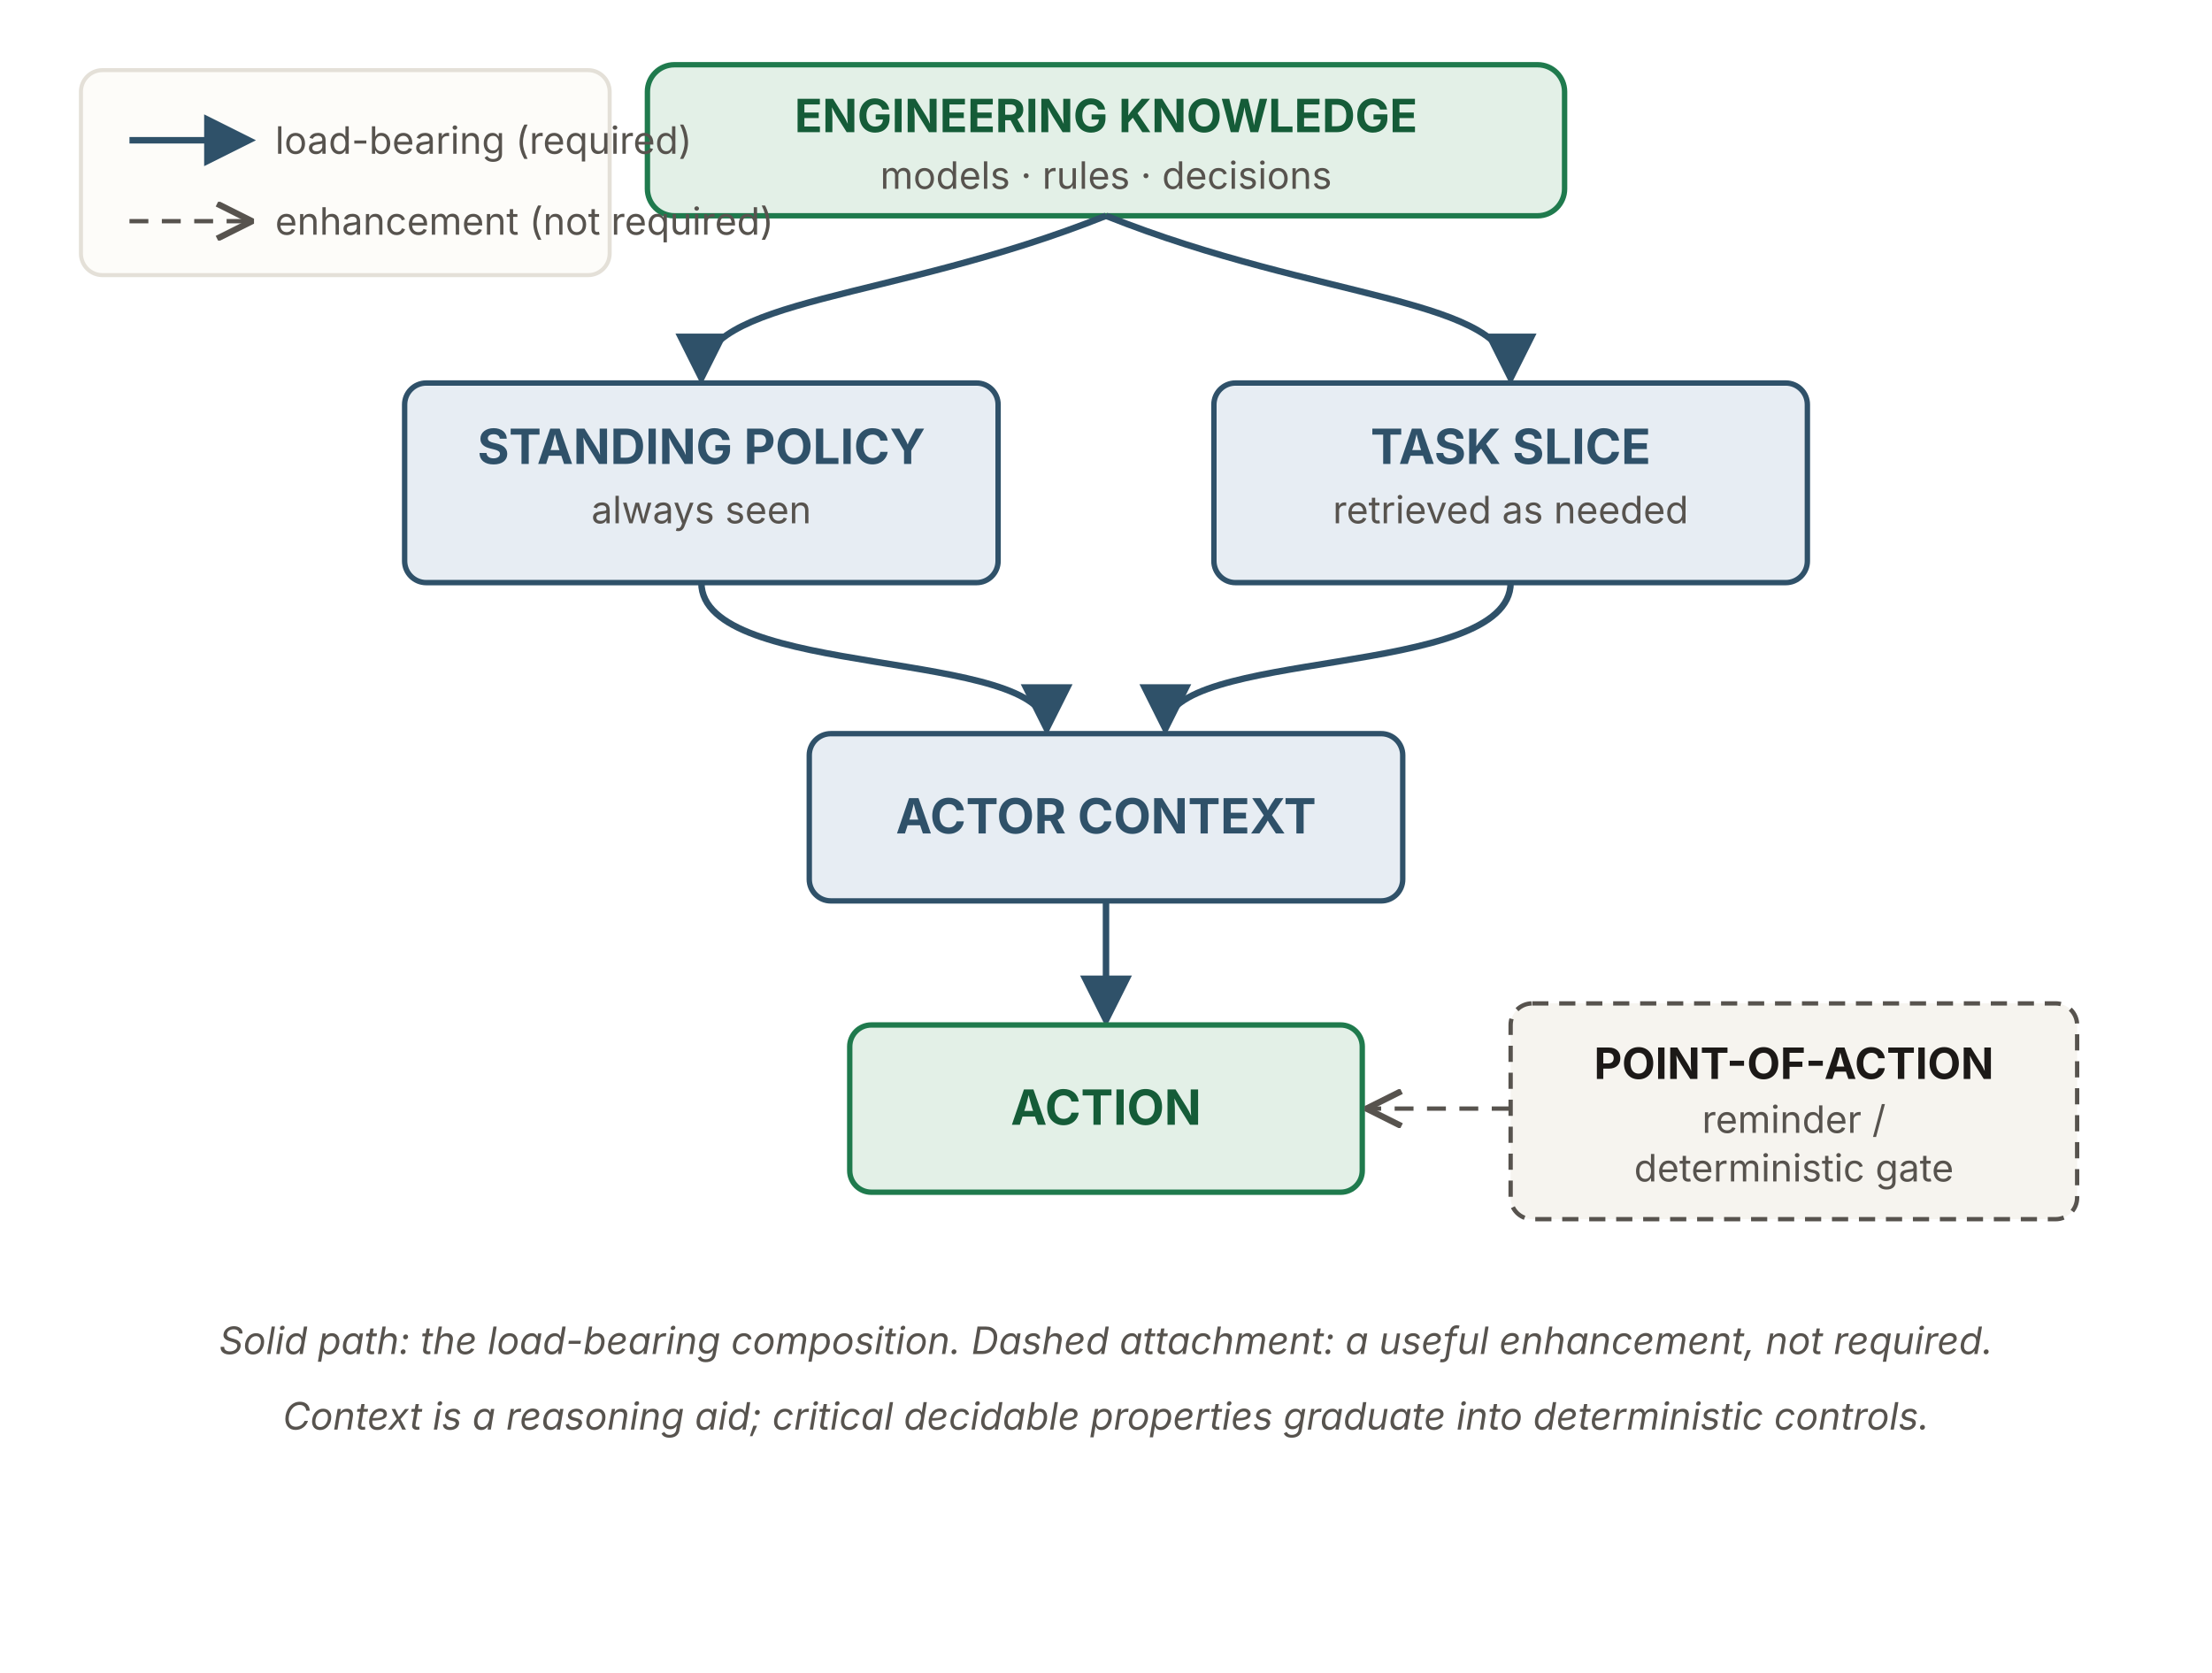
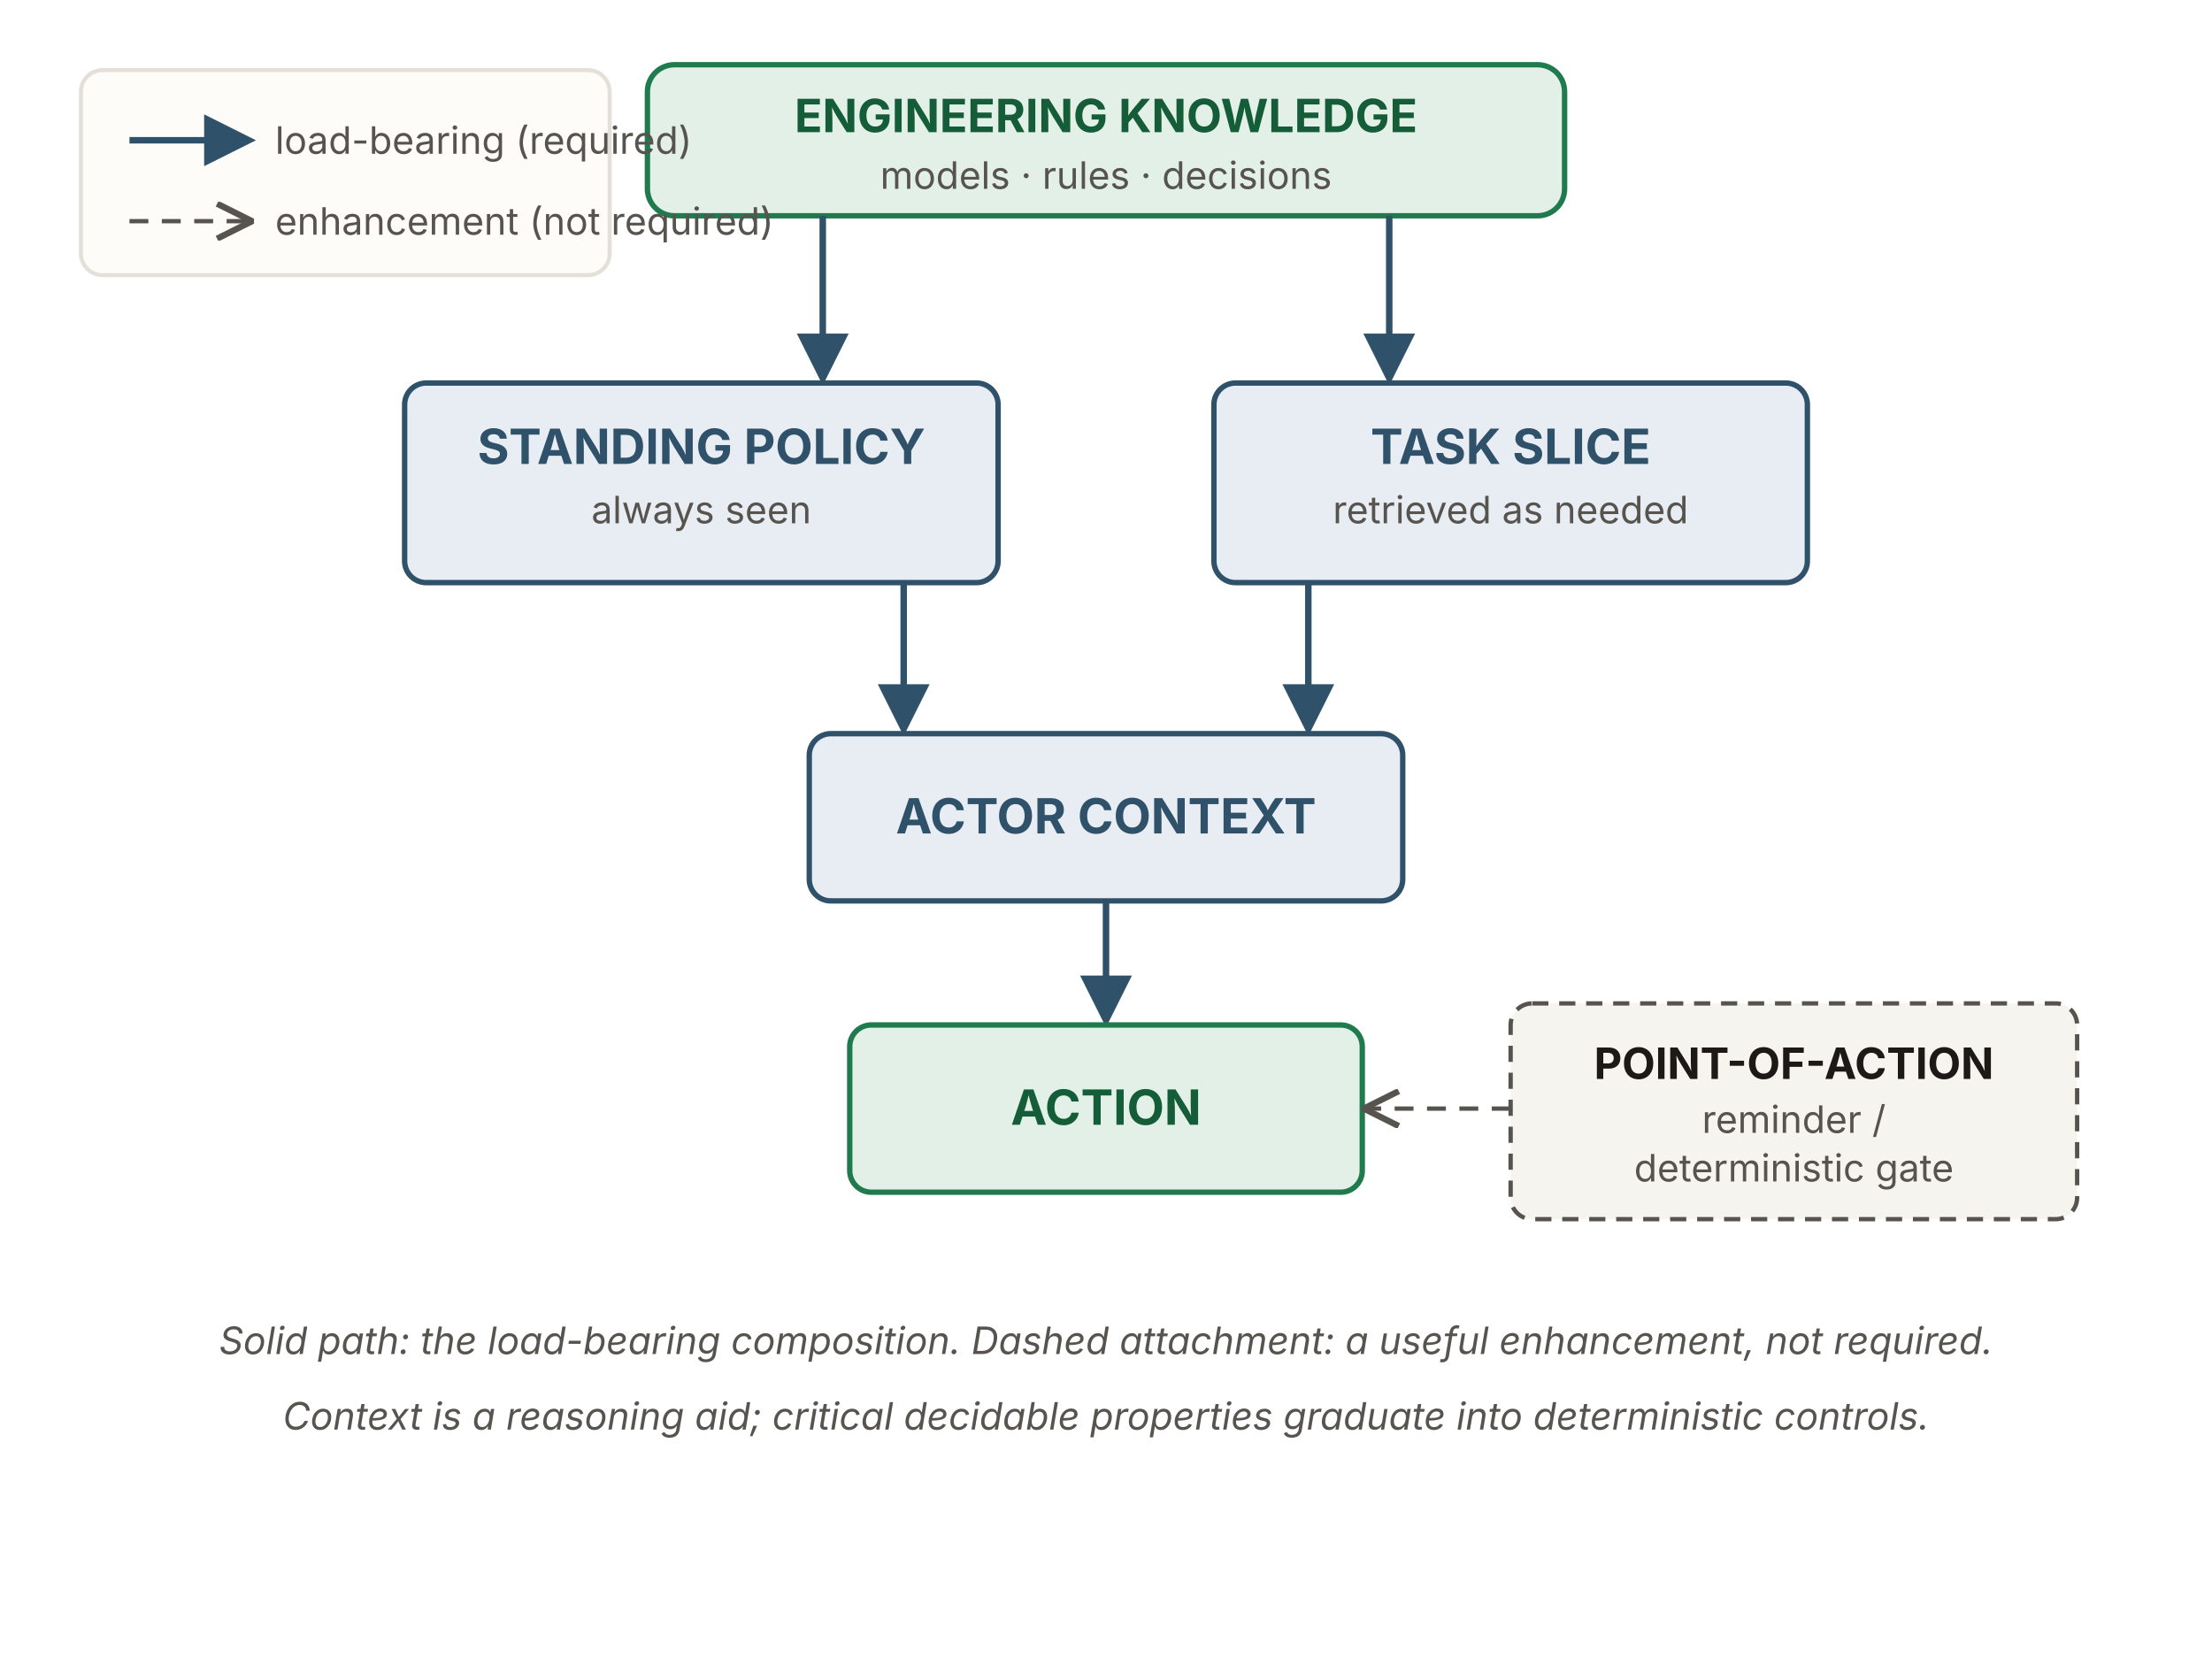
<svg xmlns="http://www.w3.org/2000/svg" viewBox="0 0 820 620" width="820" height="620" role="img" aria-labelledby="cdTitle cdDesc" font-family="'Source Sans 3', -apple-system, 'Segoe UI', sans-serif">
  <defs>
    <marker id="ah" viewBox="0 0 10 10" refX="8.5" refY="5" markerWidth="8" markerHeight="8" orient="auto">
      <path d="M0,0 L10,5 L0,10 z" fill="#2f5169" />
    </marker>
    <marker id="aho" viewBox="0 0 10 10" refX="8.5" refY="5" markerWidth="9" markerHeight="9" orient="auto">
      <path d="M0.5,0.5 L9.5,5 L0.5,9.5" fill="none" stroke="#57534e" stroke-width="1.6" />
    </marker>
  </defs>
  <rect id="eng-knowledge" x="240" y="24" width="340" height="56" rx="10" fill="#e3f0e7" stroke="#1f7a4d" stroke-width="2" />
  <text x="410" y="49" text-anchor="middle" font-size="17" font-weight="700" fill="#155c38">ENGINEERING KNOWLEDGE</text>
  <text x="410" y="70" text-anchor="middle" font-size="14" fill="#57534e">models · rules · decisions</text>
  <g stroke="#2f5169" stroke-width="2.4" fill="none" marker-end="url(#ah)">
-     <path d="M410,80 C330,112 260,110 260,140" />
-     <path d="M410,80 C490,112 560,110 560,140" />
+     <path d="M305,80 L305,140" />
+     <path d="M515,80 L515,140" />
  </g>
  <rect id="standing-policy" x="150" y="142" width="220" height="74" rx="8" fill="#e7edf3" stroke="#2f5169" stroke-width="2" />
  <text x="260" y="172" text-anchor="middle" font-size="18" font-weight="700" fill="#2f5169">STANDING POLICY</text>
  <text x="260" y="194" text-anchor="middle" font-size="14" fill="#57534e">always seen</text>
  <rect id="task-slice" x="450" y="142" width="220" height="74" rx="8" fill="#e7edf3" stroke="#2f5169" stroke-width="2" />
  <text x="560" y="172" text-anchor="middle" font-size="18" font-weight="700" fill="#2f5169">TASK SLICE</text>
  <text x="560" y="194" text-anchor="middle" font-size="14" fill="#57534e">retrieved as needed</text>
  <g stroke="#2f5169" stroke-width="2.4" fill="none" marker-end="url(#ah)">
-     <path d="M260,216 C260,252 388,240 388,270" />
-     <path d="M560,216 C560,252 432,240 432,270" />
+     <path d="M335,216 L335,270" />
+     <path d="M485,216 L485,270" />
  </g>
  <rect id="actor-context" x="300" y="272" width="220" height="62" rx="8" fill="#e7edf3" stroke="#2f5169" stroke-width="2" />
  <text x="410" y="309" text-anchor="middle" font-size="18" font-weight="700" fill="#2f5169">ACTOR CONTEXT</text>
  <line x1="410" y1="334" x2="410" y2="378" stroke="#2f5169" stroke-width="2.4" marker-end="url(#ah)" />
  <rect id="action" x="315" y="380" width="190" height="62" rx="8" fill="#e3f0e7" stroke="#1f7a4d" stroke-width="2" />
  <text x="410" y="417" text-anchor="middle" font-size="18" font-weight="700" fill="#155c38">ACTION</text>
  <rect id="point-of-action" x="560" y="372" width="210" height="80" rx="8" fill="#f6f4ef" stroke="#57534e" stroke-width="1.6" stroke-dasharray="6 4" />
  <text x="665" y="400" text-anchor="middle" font-size="16" font-weight="700" fill="#1c1917">POINT-OF-ACTION</text>
  <text x="665" y="420" text-anchor="middle" font-size="14" fill="#57534e">reminder /</text>
  <text x="665" y="438" text-anchor="middle" font-size="14" fill="#57534e">deterministic gate</text>
-   <path d="M560,411 L508,411" stroke="#57534e" stroke-width="1.6" stroke-dasharray="7 5" fill="none" marker-end="url(#aho)" />
+   <path d="M560,411 L507,411" stroke="#57534e" stroke-width="1.6" stroke-dasharray="7 5" fill="none" marker-end="url(#aho)" />
  <rect x="30" y="26" width="196" height="76" rx="8" fill="#fdfcf9" stroke="#e4e0d8" stroke-width="1.5" />
  <line x1="48" y1="52" x2="92" y2="52" stroke="#2f5169" stroke-width="2.4" marker-end="url(#ah)" />
  <text x="102" y="57" font-size="14" fill="#57534e">load-bearing (required)</text>
  <line x1="48" y1="82" x2="92" y2="82" stroke="#57534e" stroke-width="1.6" stroke-dasharray="7 5" marker-end="url(#aho)" />
  <text x="102" y="87" font-size="14" fill="#57534e">enhancement (not required)</text>
  <text x="410" y="502" text-anchor="middle" font-size="14" font-style="italic" fill="#57534e">Solid path: the load-bearing composition. Dashed attachment: a useful enhancement, not required.</text>
  <text x="410" y="530" text-anchor="middle" font-size="14" font-style="italic" fill="#57534e">Context is a reasoning aid; critical decidable properties graduate into deterministic controls.</text>
</svg>
